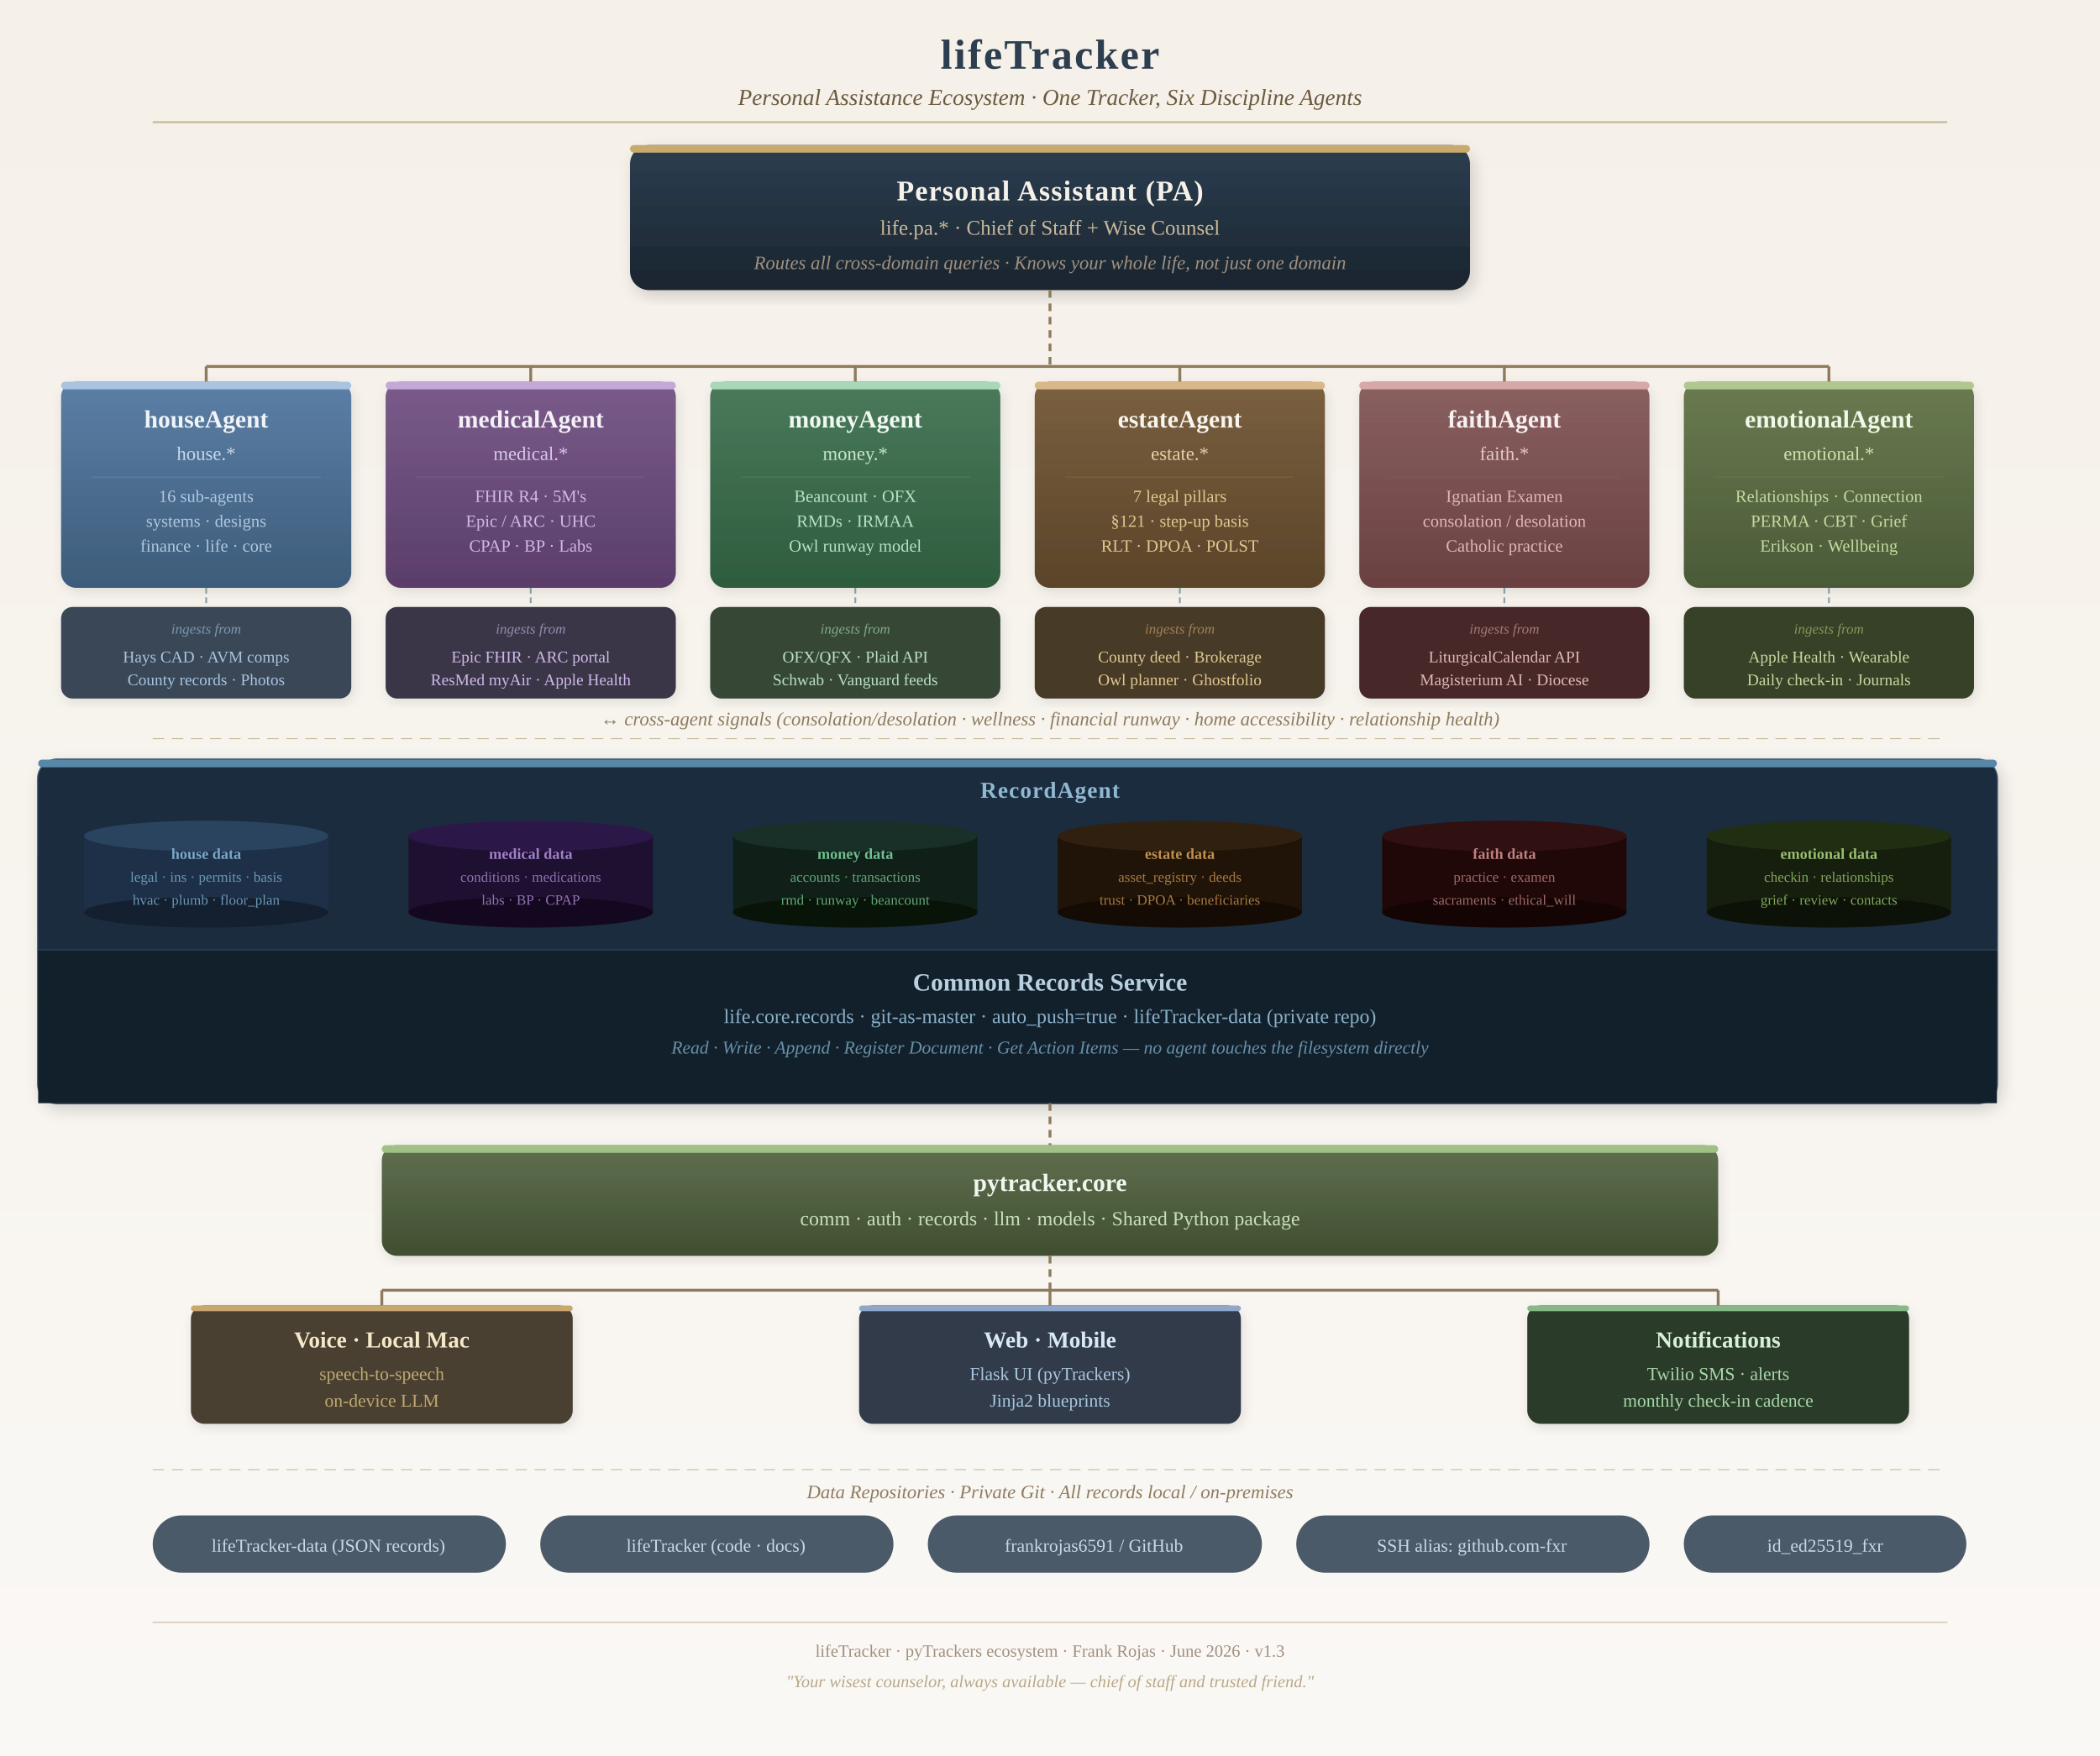
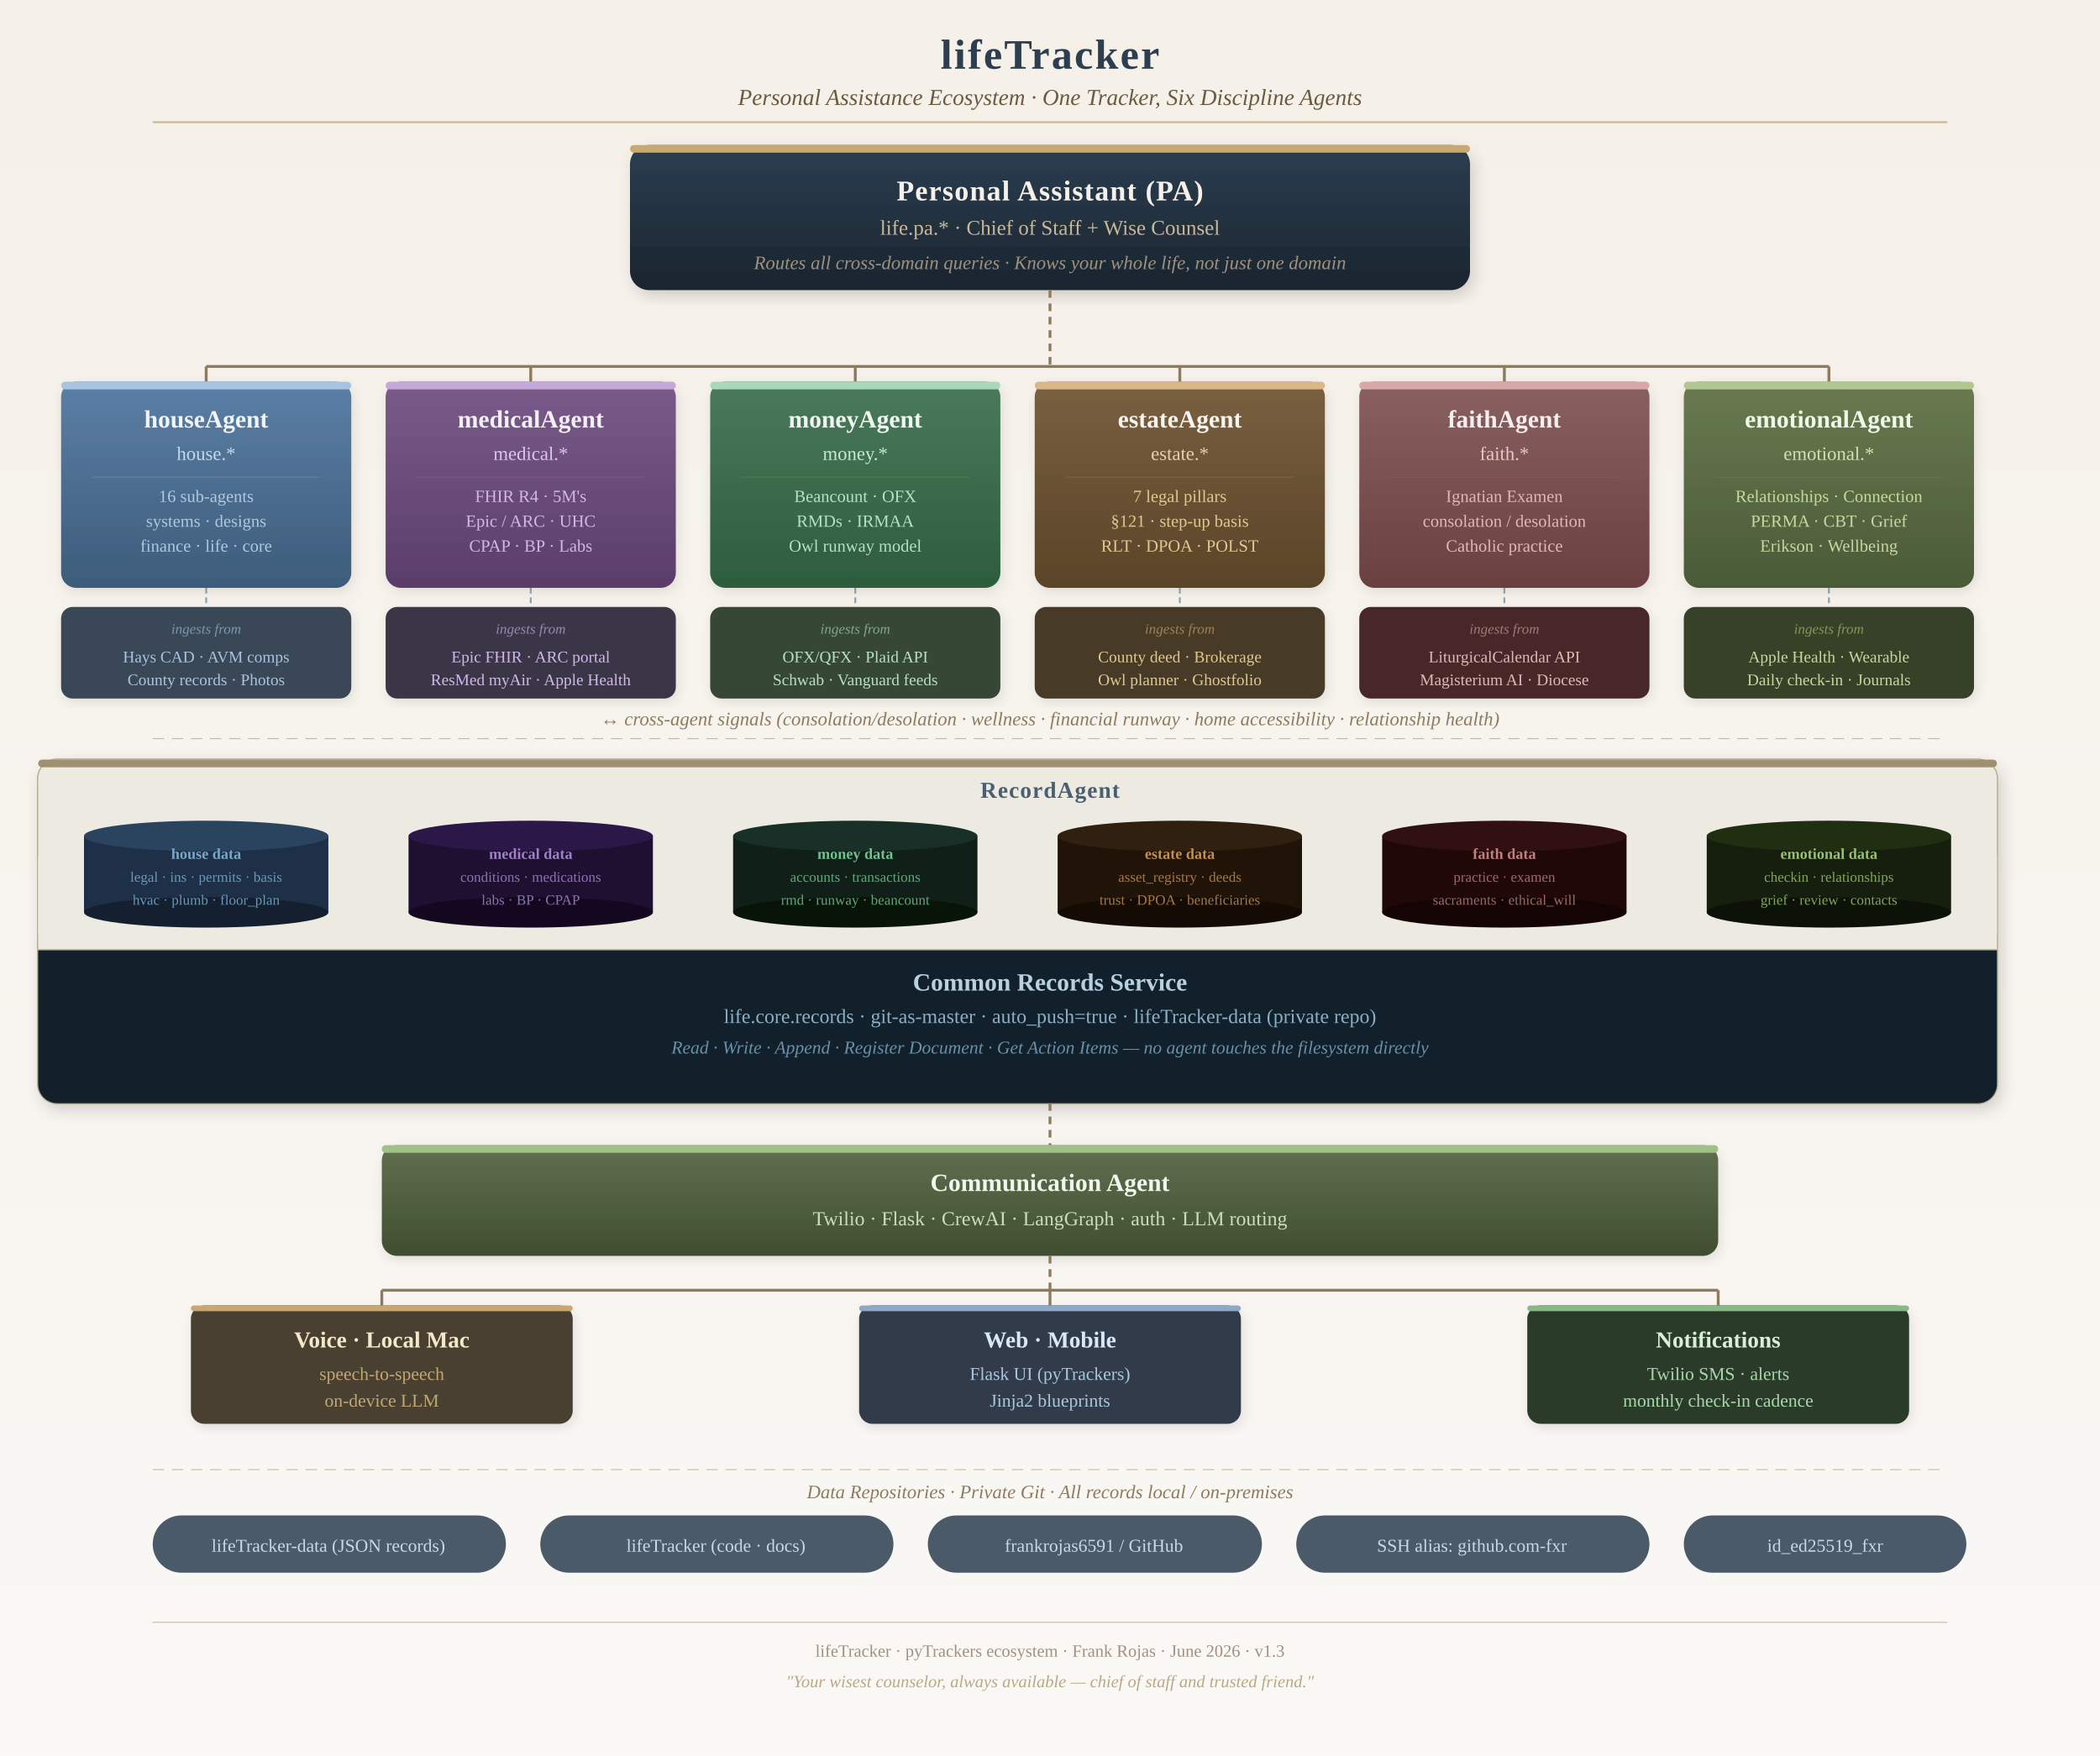
<svg xmlns="http://www.w3.org/2000/svg" viewBox="0 0 1100 920" font-family="Georgia, 'Times New Roman', serif">
  <defs>
    <linearGradient id="bgGrad" x1="0" y1="0" x2="0" y2="1">
      <stop offset="0%" stop-color="#f5f0e8" />
      <stop offset="100%" stop-color="#faf8f5" />
    </linearGradient>
    <linearGradient id="paGrad" x1="0" y1="0" x2="0" y2="1">
      <stop offset="0%" stop-color="#2c3e50" />
      <stop offset="100%" stop-color="#1a252f" />
    </linearGradient>
    <linearGradient id="houseGrad" x1="0" y1="0" x2="0" y2="1">
      <stop offset="0%" stop-color="#5b7fa6" />
      <stop offset="100%" stop-color="#3d5c7a" />
    </linearGradient>
    <linearGradient id="medGrad" x1="0" y1="0" x2="0" y2="1">
      <stop offset="0%" stop-color="#7a5b8a" />
      <stop offset="100%" stop-color="#5a3d6a" />
    </linearGradient>
    <linearGradient id="moneyGrad" x1="0" y1="0" x2="0" y2="1">
      <stop offset="0%" stop-color="#4a7a5b" />
      <stop offset="100%" stop-color="#2d5c3d" />
    </linearGradient>
    <linearGradient id="estateGrad" x1="0" y1="0" x2="0" y2="1">
      <stop offset="0%" stop-color="#7a6040" />
      <stop offset="100%" stop-color="#5a4428" />
    </linearGradient>
    <linearGradient id="faithGrad" x1="0" y1="0" x2="0" y2="1">
      <stop offset="0%" stop-color="#8a6060" />
      <stop offset="100%" stop-color="#6a4040" />
    </linearGradient>
    <linearGradient id="emotGrad" x1="0" y1="0" x2="0" y2="1">
      <stop offset="0%" stop-color="#6a7a50" />
      <stop offset="100%" stop-color="#4a5a38" />
    </linearGradient>
    <linearGradient id="commGrad" x1="0" y1="0" x2="0" y2="1">
      <stop offset="0%" stop-color="#607050" />
      <stop offset="100%" stop-color="#404e30" />
    </linearGradient>
    <filter id="shadow">
      <feDropShadow dx="2" dy="3" stdDeviation="4" flood-color="#00000028" />
    </filter>
    <filter id="softShadow">
      <feDropShadow dx="1" dy="2" stdDeviation="3" flood-color="#0000001a" />
    </filter>
  </defs>
  <rect width="1100" height="920" fill="url(#bgGrad)" />
  <text x="550" y="36" text-anchor="middle" font-size="22" font-weight="bold" fill="#2c3e50" letter-spacing="1">lifeTracker</text>
  <text x="550" y="55" text-anchor="middle" font-size="12" fill="#6b5a3e" font-style="italic">Personal Assistance Ecosystem  ·  One Tracker, Six Discipline Agents</text>
  <line x1="80" y1="64" x2="1020" y2="64" stroke="#c8b89a" stroke-width="1" />
  <rect x="330" y="76" width="440" height="76" rx="10" fill="url(#paGrad)" filter="url(#shadow)" />
  <rect x="330" y="76" width="440" height="4" rx="2" fill="#c8a96e" />
  <text x="550" y="105" text-anchor="middle" font-size="15" font-weight="bold" fill="#f5f0e8" letter-spacing="0.5">Personal Assistant  (PA)</text>
  <text x="550" y="123" text-anchor="middle" font-size="11" fill="#c8b89a">life.pa.*  ·  Chief of Staff + Wise Counsel</text>
  <text x="550" y="141" text-anchor="middle" font-size="10" fill="#a09080" font-style="italic">Routes all cross-domain queries  ·  Knows your whole life, not just one domain</text>
  <line x1="550" y1="152" x2="550" y2="192" stroke="#8e7b5e" stroke-width="1.5" stroke-dasharray="4,3" />
  <line x1="108" y1="192" x2="958" y2="192" stroke="#8e7b5e" stroke-width="1.5" />
  <line x1="108" y1="192" x2="108" y2="200" stroke="#8e7b5e" stroke-width="1.5" />
  <rect x="32" y="200" width="152" height="108" rx="8" fill="url(#houseGrad)" filter="url(#softShadow)" />
  <rect x="32" y="200" width="152" height="4" rx="2" fill="#a8c4e0" />
  <text x="108" y="224" text-anchor="middle" font-size="13" font-weight="bold" fill="#f0f4f8">houseAgent</text>
  <text x="108" y="241" text-anchor="middle" font-size="10" fill="#c8d8ea">house.*</text>
  <line x1="48" y1="250" x2="168" y2="250" stroke="#7090b0" stroke-width="0.5" opacity="0.5" />
  <text x="108" y="263" text-anchor="middle" font-size="9" fill="#b0c8e0">16 sub-agents</text>
  <text x="108" y="276" text-anchor="middle" font-size="9" fill="#b0c8e0">systems · designs</text>
  <text x="108" y="289" text-anchor="middle" font-size="9" fill="#b0c8e0">finance · life · core</text>
  <line x1="278" y1="192" x2="278" y2="200" stroke="#8e7b5e" stroke-width="1.5" />
  <rect x="202" y="200" width="152" height="108" rx="8" fill="url(#medGrad)" filter="url(#softShadow)" />
  <rect x="202" y="200" width="152" height="4" rx="2" fill="#c4a8d8" />
  <text x="278" y="224" text-anchor="middle" font-size="13" font-weight="bold" fill="#f4f0f8">medicalAgent</text>
  <text x="278" y="241" text-anchor="middle" font-size="10" fill="#d8c8ea">medical.*</text>
  <line x1="218" y1="250" x2="338" y2="250" stroke="#906090" stroke-width="0.5" opacity="0.5" />
  <text x="278" y="263" text-anchor="middle" font-size="9" fill="#d0b8e8">FHIR R4  ·  5M's</text>
  <text x="278" y="276" text-anchor="middle" font-size="9" fill="#d0b8e8">Epic / ARC  ·  UHC</text>
  <text x="278" y="289" text-anchor="middle" font-size="9" fill="#d0b8e8">CPAP  ·  BP  ·  Labs</text>
  <line x1="448" y1="192" x2="448" y2="200" stroke="#8e7b5e" stroke-width="1.5" />
  <rect x="372" y="200" width="152" height="108" rx="8" fill="url(#moneyGrad)" filter="url(#softShadow)" />
  <rect x="372" y="200" width="152" height="4" rx="2" fill="#a8d8b8" />
  <text x="448" y="224" text-anchor="middle" font-size="13" font-weight="bold" fill="#f0f8f2">moneyAgent</text>
  <text x="448" y="241" text-anchor="middle" font-size="10" fill="#c8e8d0">money.*</text>
  <line x1="388" y1="250" x2="508" y2="250" stroke="#509060" stroke-width="0.5" opacity="0.5" />
  <text x="448" y="263" text-anchor="middle" font-size="9" fill="#b8e0c8">Beancount  ·  OFX</text>
  <text x="448" y="276" text-anchor="middle" font-size="9" fill="#b8e0c8">RMDs  ·  IRMAA</text>
  <text x="448" y="289" text-anchor="middle" font-size="9" fill="#b8e0c8">Owl runway model</text>
  <line x1="618" y1="192" x2="618" y2="200" stroke="#8e7b5e" stroke-width="1.5" />
  <rect x="542" y="200" width="152" height="108" rx="8" fill="url(#estateGrad)" filter="url(#softShadow)" />
  <rect x="542" y="200" width="152" height="4" rx="2" fill="#d8b888" />
  <text x="618" y="224" text-anchor="middle" font-size="13" font-weight="bold" fill="#f8f4ee">estateAgent</text>
  <text x="618" y="241" text-anchor="middle" font-size="10" fill="#e8d0a8">estate.*</text>
  <line x1="558" y1="250" x2="678" y2="250" stroke="#907040" stroke-width="0.5" opacity="0.5" />
  <text x="618" y="263" text-anchor="middle" font-size="9" fill="#e0c890">7 legal pillars</text>
  <text x="618" y="276" text-anchor="middle" font-size="9" fill="#e0c890">§121 · step-up basis</text>
  <text x="618" y="289" text-anchor="middle" font-size="9" fill="#e0c890">RLT · DPOA · POLST</text>
  <line x1="788" y1="192" x2="788" y2="200" stroke="#8e7b5e" stroke-width="1.5" />
  <rect x="712" y="200" width="152" height="108" rx="8" fill="url(#faithGrad)" filter="url(#softShadow)" />
  <rect x="712" y="200" width="152" height="4" rx="2" fill="#d8a8a8" />
  <text x="788" y="224" text-anchor="middle" font-size="13" font-weight="bold" fill="#f8f0f0">faithAgent</text>
  <text x="788" y="241" text-anchor="middle" font-size="10" fill="#e8c8c8">faith.*</text>
  <line x1="728" y1="250" x2="848" y2="250" stroke="#906060" stroke-width="0.5" opacity="0.5" />
  <text x="788" y="263" text-anchor="middle" font-size="9" fill="#e0b8b8">Ignatian Examen</text>
  <text x="788" y="276" text-anchor="middle" font-size="9" fill="#e0b8b8">consolation / desolation</text>
  <text x="788" y="289" text-anchor="middle" font-size="9" fill="#e0b8b8">Catholic practice</text>
  <line x1="958" y1="192" x2="958" y2="200" stroke="#8e7b5e" stroke-width="1.5" />
  <rect x="882" y="200" width="152" height="108" rx="8" fill="url(#emotGrad)" filter="url(#softShadow)" />
  <rect x="882" y="200" width="152" height="4" rx="2" fill="#b0c890" />
  <text x="958" y="224" text-anchor="middle" font-size="13" font-weight="bold" fill="#f0f8e8">emotionalAgent</text>
  <text x="958" y="241" text-anchor="middle" font-size="10" fill="#d0e0b0">emotional.*</text>
  <line x1="898" y1="250" x2="1018" y2="250" stroke="#708050" stroke-width="0.5" opacity="0.5" />
  <text x="958" y="263" text-anchor="middle" font-size="9" fill="#c8d8a0">Relationships · Connection</text>
  <text x="958" y="276" text-anchor="middle" font-size="9" fill="#c8d8a0">PERMA · CBT · Grief</text>
  <text x="958" y="289" text-anchor="middle" font-size="9" fill="#c8d8a0">Erikson · Wellbeing</text>
  <line x1="108" y1="308" x2="108" y2="318" stroke="#7090a0" stroke-width="1" stroke-dasharray="3,2" opacity="0.8" />
  <line x1="278" y1="308" x2="278" y2="318" stroke="#7090a0" stroke-width="1" stroke-dasharray="3,2" opacity="0.8" />
  <line x1="448" y1="308" x2="448" y2="318" stroke="#7090a0" stroke-width="1" stroke-dasharray="3,2" opacity="0.8" />
  <line x1="618" y1="308" x2="618" y2="318" stroke="#7090a0" stroke-width="1" stroke-dasharray="3,2" opacity="0.8" />
  <line x1="788" y1="308" x2="788" y2="318" stroke="#7090a0" stroke-width="1" stroke-dasharray="3,2" opacity="0.8" />
  <line x1="958" y1="308" x2="958" y2="318" stroke="#7090a0" stroke-width="1" stroke-dasharray="3,2" opacity="0.8" />
  <rect x="32" y="318" width="152" height="48" rx="6" fill="#2a3848" opacity="0.92" filter="url(#softShadow)" />
  <text x="108" y="332" text-anchor="middle" font-size="7.5" fill="#7898b0" font-style="italic">ingests from</text>
  <text x="108" y="347" text-anchor="middle" font-size="8.5" fill="#a8c4e0">Hays CAD · AVM comps</text>
  <text x="108" y="359" text-anchor="middle" font-size="8.5" fill="#a8c4e0">County records · Photos</text>
  <rect x="202" y="318" width="152" height="48" rx="6" fill="#2a2838" opacity="0.92" filter="url(#softShadow)" />
  <text x="278" y="332" text-anchor="middle" font-size="7.5" fill="#9888b0" font-style="italic">ingests from</text>
  <text x="278" y="347" text-anchor="middle" font-size="8.5" fill="#d0b8e8">Epic FHIR · ARC portal</text>
  <text x="278" y="359" text-anchor="middle" font-size="8.5" fill="#d0b8e8">ResMed myAir · Apple Health</text>
  <rect x="372" y="318" width="152" height="48" rx="6" fill="#283828" opacity="0.92" filter="url(#softShadow)" />
  <text x="448" y="332" text-anchor="middle" font-size="7.5" fill="#80a888" font-style="italic">ingests from</text>
  <text x="448" y="347" text-anchor="middle" font-size="8.5" fill="#b8e0c8">OFX/QFX · Plaid API</text>
  <text x="448" y="359" text-anchor="middle" font-size="8.5" fill="#b8e0c8">Schwab · Vanguard feeds</text>
  <rect x="542" y="318" width="152" height="48" rx="6" fill="#382a18" opacity="0.92" filter="url(#softShadow)" />
  <text x="618" y="332" text-anchor="middle" font-size="7.5" fill="#a08058" font-style="italic">ingests from</text>
  <text x="618" y="347" text-anchor="middle" font-size="8.5" fill="#e0c890">County deed · Brokerage</text>
  <text x="618" y="359" text-anchor="middle" font-size="8.5" fill="#e0c890">Owl planner · Ghostfolio</text>
  <rect x="712" y="318" width="152" height="48" rx="6" fill="#381818" opacity="0.92" filter="url(#softShadow)" />
  <text x="788" y="332" text-anchor="middle" font-size="7.5" fill="#a07878" font-style="italic">ingests from</text>
  <text x="788" y="347" text-anchor="middle" font-size="8.5" fill="#e0b8b8">LiturgicalCalendar API</text>
  <text x="788" y="359" text-anchor="middle" font-size="8.5" fill="#e0b8b8">Magisterium AI · Diocese</text>
  <rect x="882" y="318" width="152" height="48" rx="6" fill="#283018" opacity="0.92" filter="url(#softShadow)" />
  <text x="958" y="332" text-anchor="middle" font-size="7.5" fill="#809858" font-style="italic">ingests from</text>
  <text x="958" y="347" text-anchor="middle" font-size="8.5" fill="#c8d8a0">Apple Health · Wearable</text>
  <text x="958" y="359" text-anchor="middle" font-size="8.5" fill="#c8d8a0">Daily check-in · Journals</text>
  <text x="550" y="380" text-anchor="middle" font-size="10" fill="#8e7b5e" font-style="italic">↔  cross-agent signals  (consolation/desolation · wellness · financial runway · home accessibility · relationship health)</text>
  <line x1="80" y1="387" x2="1020" y2="387" stroke="#c8b89a" stroke-width="0.5" stroke-dasharray="6,4" />
-   <rect x="20" y="398" width="1026" height="180" rx="10" fill="#141e28" stroke="#405870" stroke-width="1.2" filter="url(#shadow)" />
-   <rect x="20" y="398" width="1026" height="100" rx="10" fill="#1a2c3e" />
-   <rect x="20" y="448" width="1026" height="50" fill="#1a2c3e" />
-   <rect x="20" y="398" width="1026" height="4" rx="2" fill="#5888a8" />
-   <text x="550" y="418" text-anchor="middle" font-size="12" font-weight="bold" fill="#90b8d0" letter-spacing="0.5">RecordAgent</text>
-   <line x1="20" y1="498" x2="1046" y2="498" stroke="#304858" stroke-width="1.2" />
-   <rect x="20" y="498" width="1026" height="80" fill="#12202c" />
-   <rect x="20" y="498" width="1026" height="68" fill="#12202c" />
+   <rect x="20" y="398" width="1026" height="180" rx="10" fill="#edeae2" stroke="#b0a888" stroke-width="1.2" filter="url(#shadow)" />
+   <rect x="20" y="398" width="1026" height="100" rx="10" fill="#edeae2" />
+   <rect x="20" y="448" width="1026" height="50" fill="#edeae2" />
+   <rect x="20" y="398" width="1026" height="4" rx="2" fill="#a09070" />
+   <text x="550" y="418" text-anchor="middle" font-size="12" font-weight="bold" fill="#4a6070" letter-spacing="0.5">RecordAgent</text>
+   <line x1="20" y1="498" x2="1046" y2="498" stroke="#a09070" stroke-width="1.2" />
+   <path d="M 20,498 H 1046 V 568 a 10,10 0 0 1 -10,10 H 30 a 10,10 0 0 1 -10,-10 Z" fill="#12202c" />
  <rect x="44" y="438" width="128" height="40" fill="#1e3048" />
  <ellipse cx="108" cy="478" rx="64" ry="8" fill="#141f30" />
  <ellipse cx="108" cy="438" rx="64" ry="8" fill="#2a4460" />
  <text x="108" y="450" text-anchor="middle" font-size="8" font-weight="bold" fill="#78a8c8">house data</text>
  <text x="108" y="462" text-anchor="middle" font-size="7.5" fill="#6898b8">legal · ins · permits · basis</text>
  <text x="108" y="474" text-anchor="middle" font-size="7.5" fill="#6898b8">hvac · plumb · floor_plan</text>
  <rect x="214" y="438" width="128" height="40" fill="#1e1030" />
  <ellipse cx="278" cy="478" rx="64" ry="8" fill="#140820" />
  <ellipse cx="278" cy="438" rx="64" ry="8" fill="#2c1848" />
  <text x="278" y="450" text-anchor="middle" font-size="8" font-weight="bold" fill="#a080c8">medical data</text>
  <text x="278" y="462" text-anchor="middle" font-size="7.5" fill="#9070b0">conditions · medications</text>
  <text x="278" y="474" text-anchor="middle" font-size="7.5" fill="#9070b0">labs · BP · CPAP</text>
  <rect x="384" y="438" width="128" height="40" fill="#102018" />
  <ellipse cx="448" cy="478" rx="64" ry="8" fill="#081408" />
  <ellipse cx="448" cy="438" rx="64" ry="8" fill="#183028" />
  <text x="448" y="450" text-anchor="middle" font-size="8" font-weight="bold" fill="#70c090">money data</text>
  <text x="448" y="462" text-anchor="middle" font-size="7.5" fill="#60a878">accounts · transactions</text>
  <text x="448" y="474" text-anchor="middle" font-size="7.5" fill="#60a878">rmd · runway · beancount</text>
  <rect x="554" y="438" width="128" height="40" fill="#201408" />
  <ellipse cx="618" cy="478" rx="64" ry="8" fill="#140c04" />
  <ellipse cx="618" cy="438" rx="64" ry="8" fill="#302010" />
  <text x="618" y="450" text-anchor="middle" font-size="8" font-weight="bold" fill="#c09050">estate data</text>
  <text x="618" y="462" text-anchor="middle" font-size="7.5" fill="#a87840">asset_registry · deeds</text>
  <text x="618" y="474" text-anchor="middle" font-size="7.5" fill="#a87840">trust · DPOA · beneficiaries</text>
  <rect x="724" y="438" width="128" height="40" fill="#200808" />
  <ellipse cx="788" cy="478" rx="64" ry="8" fill="#140404" />
  <ellipse cx="788" cy="438" rx="64" ry="8" fill="#301010" />
  <text x="788" y="450" text-anchor="middle" font-size="8" font-weight="bold" fill="#c08080">faith data</text>
  <text x="788" y="462" text-anchor="middle" font-size="7.5" fill="#a06868">practice · examen</text>
  <text x="788" y="474" text-anchor="middle" font-size="7.5" fill="#a06868">sacraments · ethical_will</text>
  <rect x="894" y="438" width="128" height="40" fill="#161e0e" />
  <ellipse cx="958" cy="478" rx="64" ry="8" fill="#0c1208" />
  <ellipse cx="958" cy="438" rx="64" ry="8" fill="#202e12" />
  <text x="958" y="450" text-anchor="middle" font-size="8" font-weight="bold" fill="#98c070">emotional data</text>
  <text x="958" y="462" text-anchor="middle" font-size="7.5" fill="#80a858">checkin · relationships</text>
  <text x="958" y="474" text-anchor="middle" font-size="7.5" fill="#80a858">grief · review · contacts</text>
  <text x="550" y="519" text-anchor="middle" font-size="13" font-weight="bold" fill="#b8d0e0">Common Records Service</text>
  <text x="550" y="536" text-anchor="middle" font-size="10.5" fill="#8ab0c8">life.core.records  ·  git-as-master  ·  auto_push=true  ·  lifeTracker-data (private repo)</text>
  <text x="550" y="552" text-anchor="middle" font-size="9.5" fill="#6890a8" font-style="italic">Read · Write · Append · Register Document · Get Action Items  —  no agent touches the filesystem directly</text>
  <line x1="550" y1="578" x2="550" y2="600" stroke="#8e7b5e" stroke-width="1.5" stroke-dasharray="4,3" />
  <rect x="200" y="600" width="700" height="58" rx="8" fill="url(#commGrad)" filter="url(#softShadow)" />
  <rect x="200" y="600" width="700" height="4" rx="2" fill="#a0c088" />
-   <text x="550" y="624" text-anchor="middle" font-size="13" font-weight="bold" fill="#f0f8ee">pytracker.core</text>
-   <text x="550" y="642" text-anchor="middle" font-size="10.5" fill="#c8e0b8">comm  ·  auth  ·  records  ·  llm  ·  models  ·  Shared Python package</text>
+   <text x="550" y="624" text-anchor="middle" font-size="13" font-weight="bold" fill="#f0f8ee">Communication Agent</text>
+   <text x="550" y="642" text-anchor="middle" font-size="10.5" fill="#c8e0b8">Twilio  ·  Flask  ·  CrewAI  ·  LangGraph  ·  auth  ·  LLM routing</text>
  <line x1="550" y1="658" x2="550" y2="676" stroke="#8e7b5e" stroke-width="1.5" stroke-dasharray="4,3" />
  <line x1="200" y1="676" x2="900" y2="676" stroke="#8e7b5e" stroke-width="1.5" />
  <line x1="200" y1="676" x2="200" y2="684" stroke="#8e7b5e" stroke-width="1.5" />
  <rect x="100" y="684" width="200" height="62" rx="7" fill="#4a4030" filter="url(#softShadow)" />
  <rect x="100" y="684" width="200" height="3" rx="1.5" fill="#c8a870" />
  <text x="200" y="706" text-anchor="middle" font-size="12" font-weight="bold" fill="#f5e8c8">Voice  ·  Local Mac</text>
  <text x="200" y="723" text-anchor="middle" font-size="9.5" fill="#c0a870">speech-to-speech</text>
  <text x="200" y="737" text-anchor="middle" font-size="9.5" fill="#c0a870">on-device LLM</text>
  <line x1="550" y1="676" x2="550" y2="684" stroke="#8e7b5e" stroke-width="1.5" />
  <rect x="450" y="684" width="200" height="62" rx="7" fill="#303a4a" filter="url(#softShadow)" />
  <rect x="450" y="684" width="200" height="3" rx="1.5" fill="#90a8c8" />
  <text x="550" y="706" text-anchor="middle" font-size="12" font-weight="bold" fill="#d8e8f8">Web  ·  Mobile</text>
  <text x="550" y="723" text-anchor="middle" font-size="9.5" fill="#a8c8e0">Flask UI (pyTrackers)</text>
  <text x="550" y="737" text-anchor="middle" font-size="9.5" fill="#a8c8e0">Jinja2 blueprints</text>
  <line x1="900" y1="676" x2="900" y2="684" stroke="#8e7b5e" stroke-width="1.5" />
  <rect x="800" y="684" width="200" height="62" rx="7" fill="#2a3a2a" filter="url(#softShadow)" />
  <rect x="800" y="684" width="200" height="3" rx="1.5" fill="#88b888" />
  <text x="900" y="706" text-anchor="middle" font-size="12" font-weight="bold" fill="#d8f0d8">Notifications</text>
  <text x="900" y="723" text-anchor="middle" font-size="9.5" fill="#a8d8a8">Twilio SMS  ·  alerts</text>
  <text x="900" y="737" text-anchor="middle" font-size="9.5" fill="#a8d8a8">monthly check-in cadence</text>
  <line x1="80" y1="770" x2="1020" y2="770" stroke="#c8b89a" stroke-width="0.5" stroke-dasharray="6,4" />
  <text x="550" y="785" text-anchor="middle" font-size="10" fill="#8e7b5e" font-style="italic">Data Repositories  ·  Private Git  ·  All records local / on-premises</text>
  <rect x="80" y="794" width="185" height="30" rx="15" fill="#2c3e50" opacity="0.85" />
  <text x="172" y="813" text-anchor="middle" font-size="9.5" fill="#c8d8e8">lifeTracker-data  (JSON records)</text>
  <rect x="283" y="794" width="185" height="30" rx="15" fill="#2c3e50" opacity="0.85" />
  <text x="375" y="813" text-anchor="middle" font-size="9.5" fill="#c8d8e8">lifeTracker  (code · docs)</text>
  <rect x="486" y="794" width="175" height="30" rx="15" fill="#2c3e50" opacity="0.85" />
  <text x="573" y="813" text-anchor="middle" font-size="9.5" fill="#c8d8e8">frankrojas6591 / GitHub</text>
  <rect x="679" y="794" width="185" height="30" rx="15" fill="#2c3e50" opacity="0.85" />
  <text x="771" y="813" text-anchor="middle" font-size="9.5" fill="#c8d8e8">SSH alias: github.com-fxr</text>
  <rect x="882" y="794" width="148" height="30" rx="15" fill="#2c3e50" opacity="0.85" />
  <text x="956" y="813" text-anchor="middle" font-size="9.5" fill="#c8d8e8">id_ed25519_fxr</text>
  <line x1="80" y1="850" x2="1020" y2="850" stroke="#c8b89a" stroke-width="0.5" />
  <text x="550" y="868" text-anchor="middle" font-size="9" fill="#a09080">lifeTracker  ·  pyTrackers ecosystem  ·  Frank Rojas  ·  June 2026  ·  v1.3</text>
  <text x="550" y="884" text-anchor="middle" font-size="9" fill="#b8a888" font-style="italic">"Your wisest counselor, always available — chief of staff and trusted friend."</text>
</svg>
